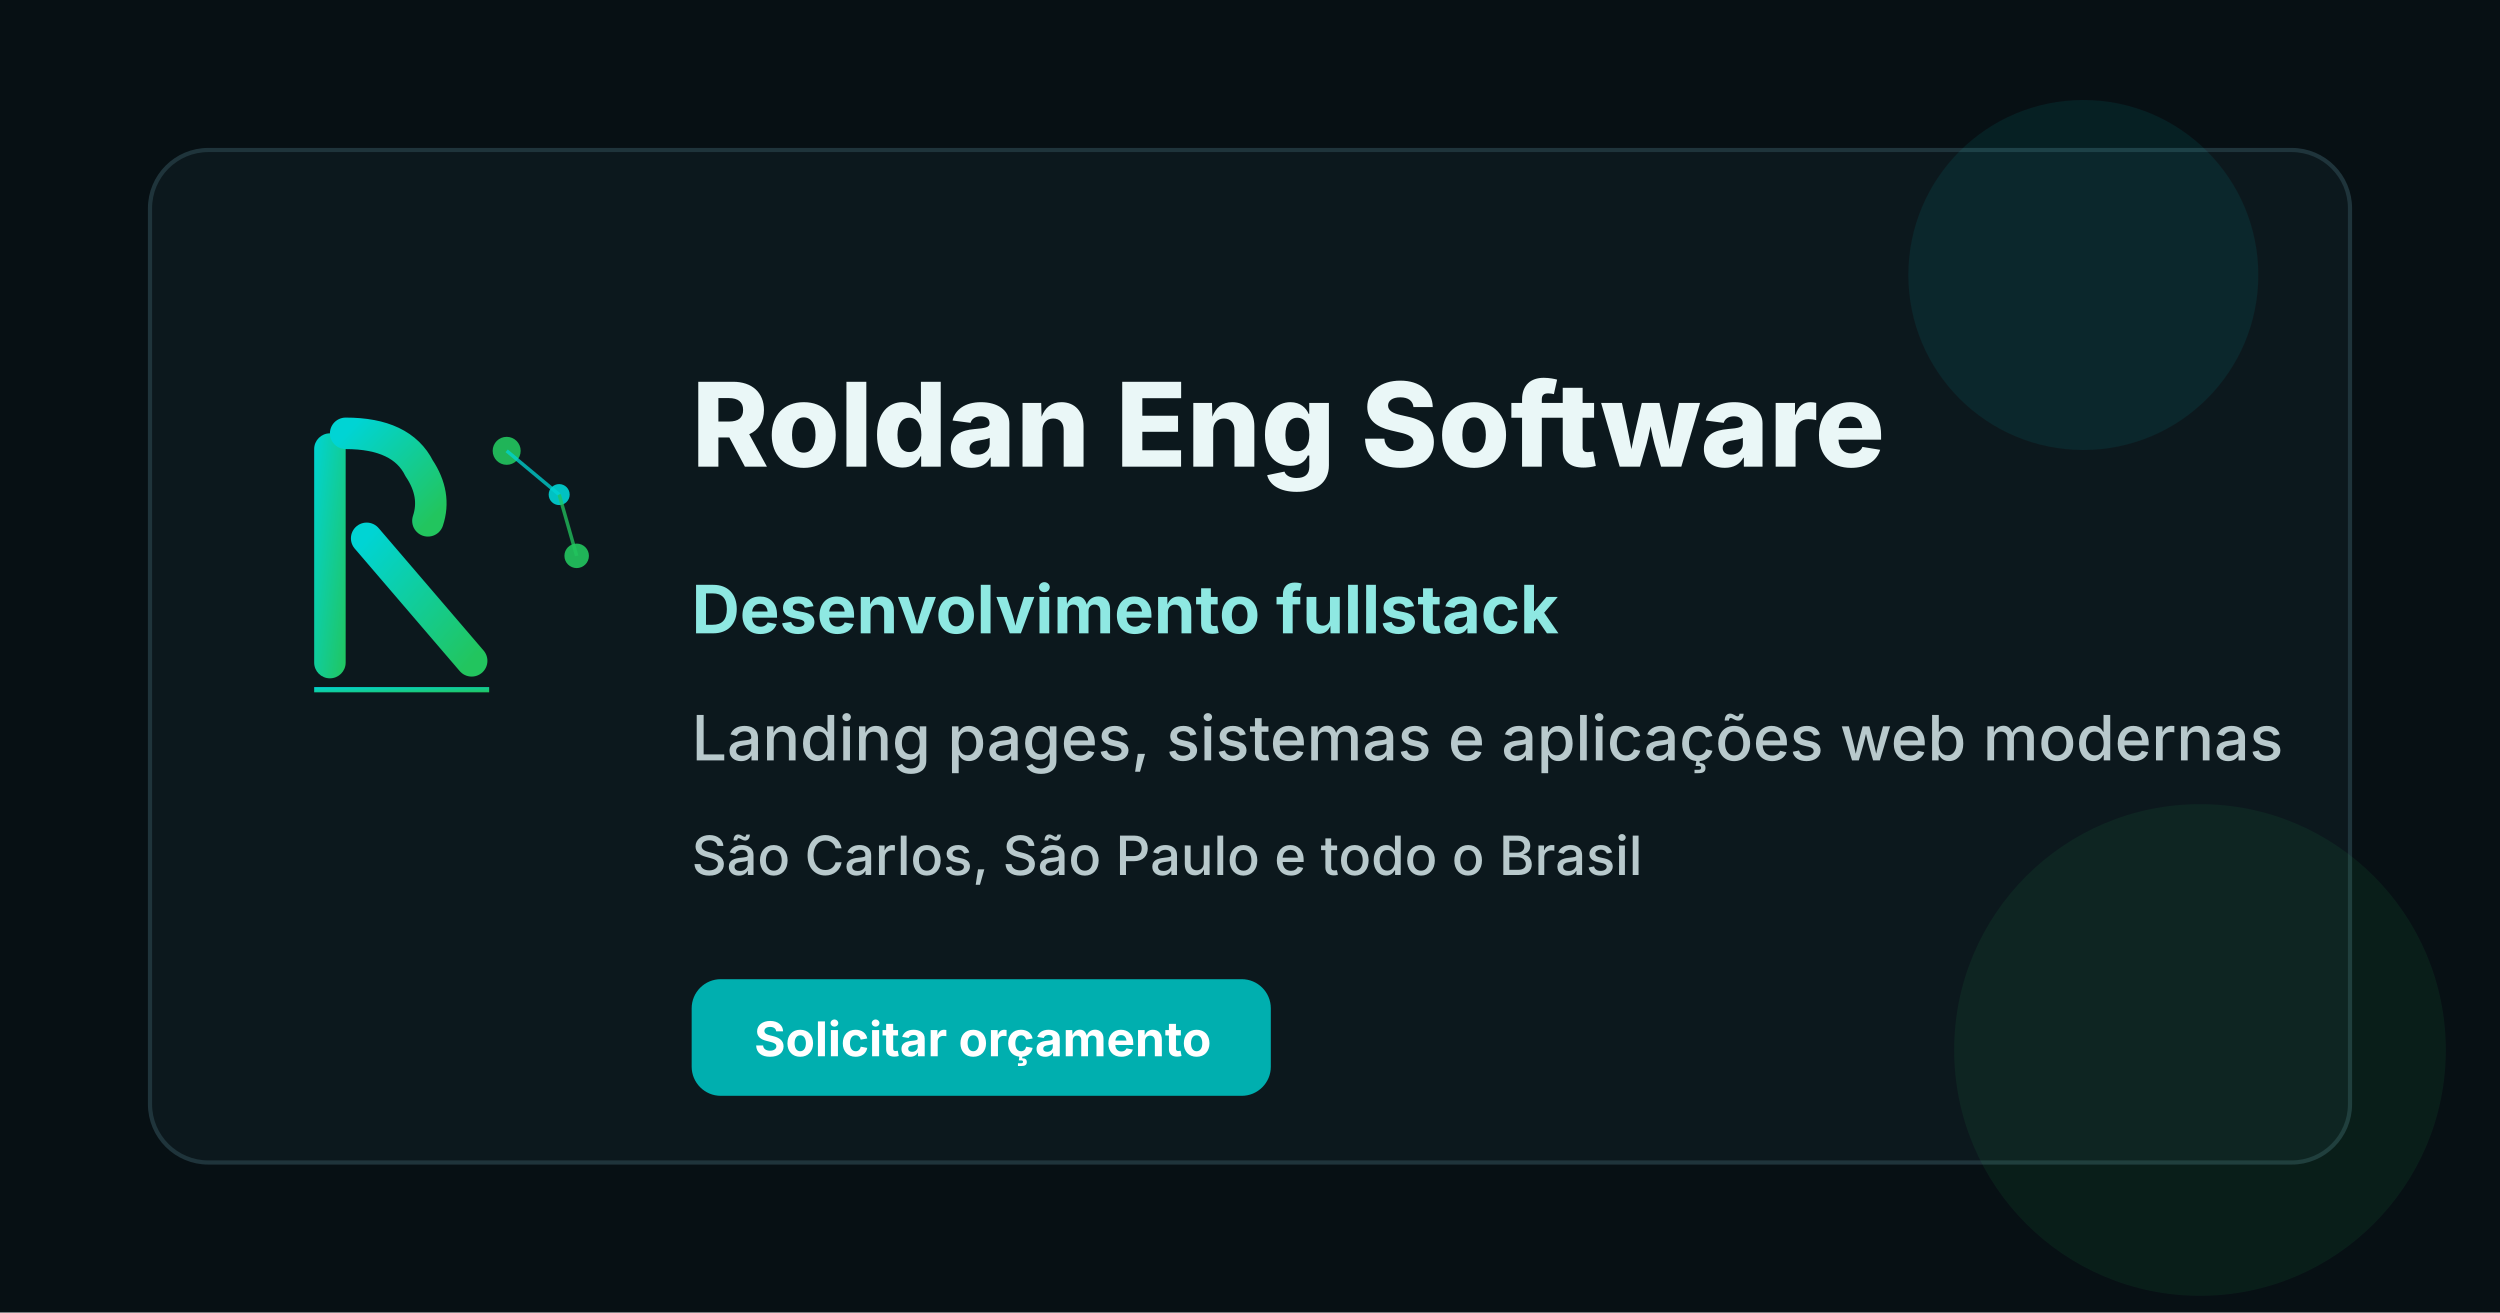
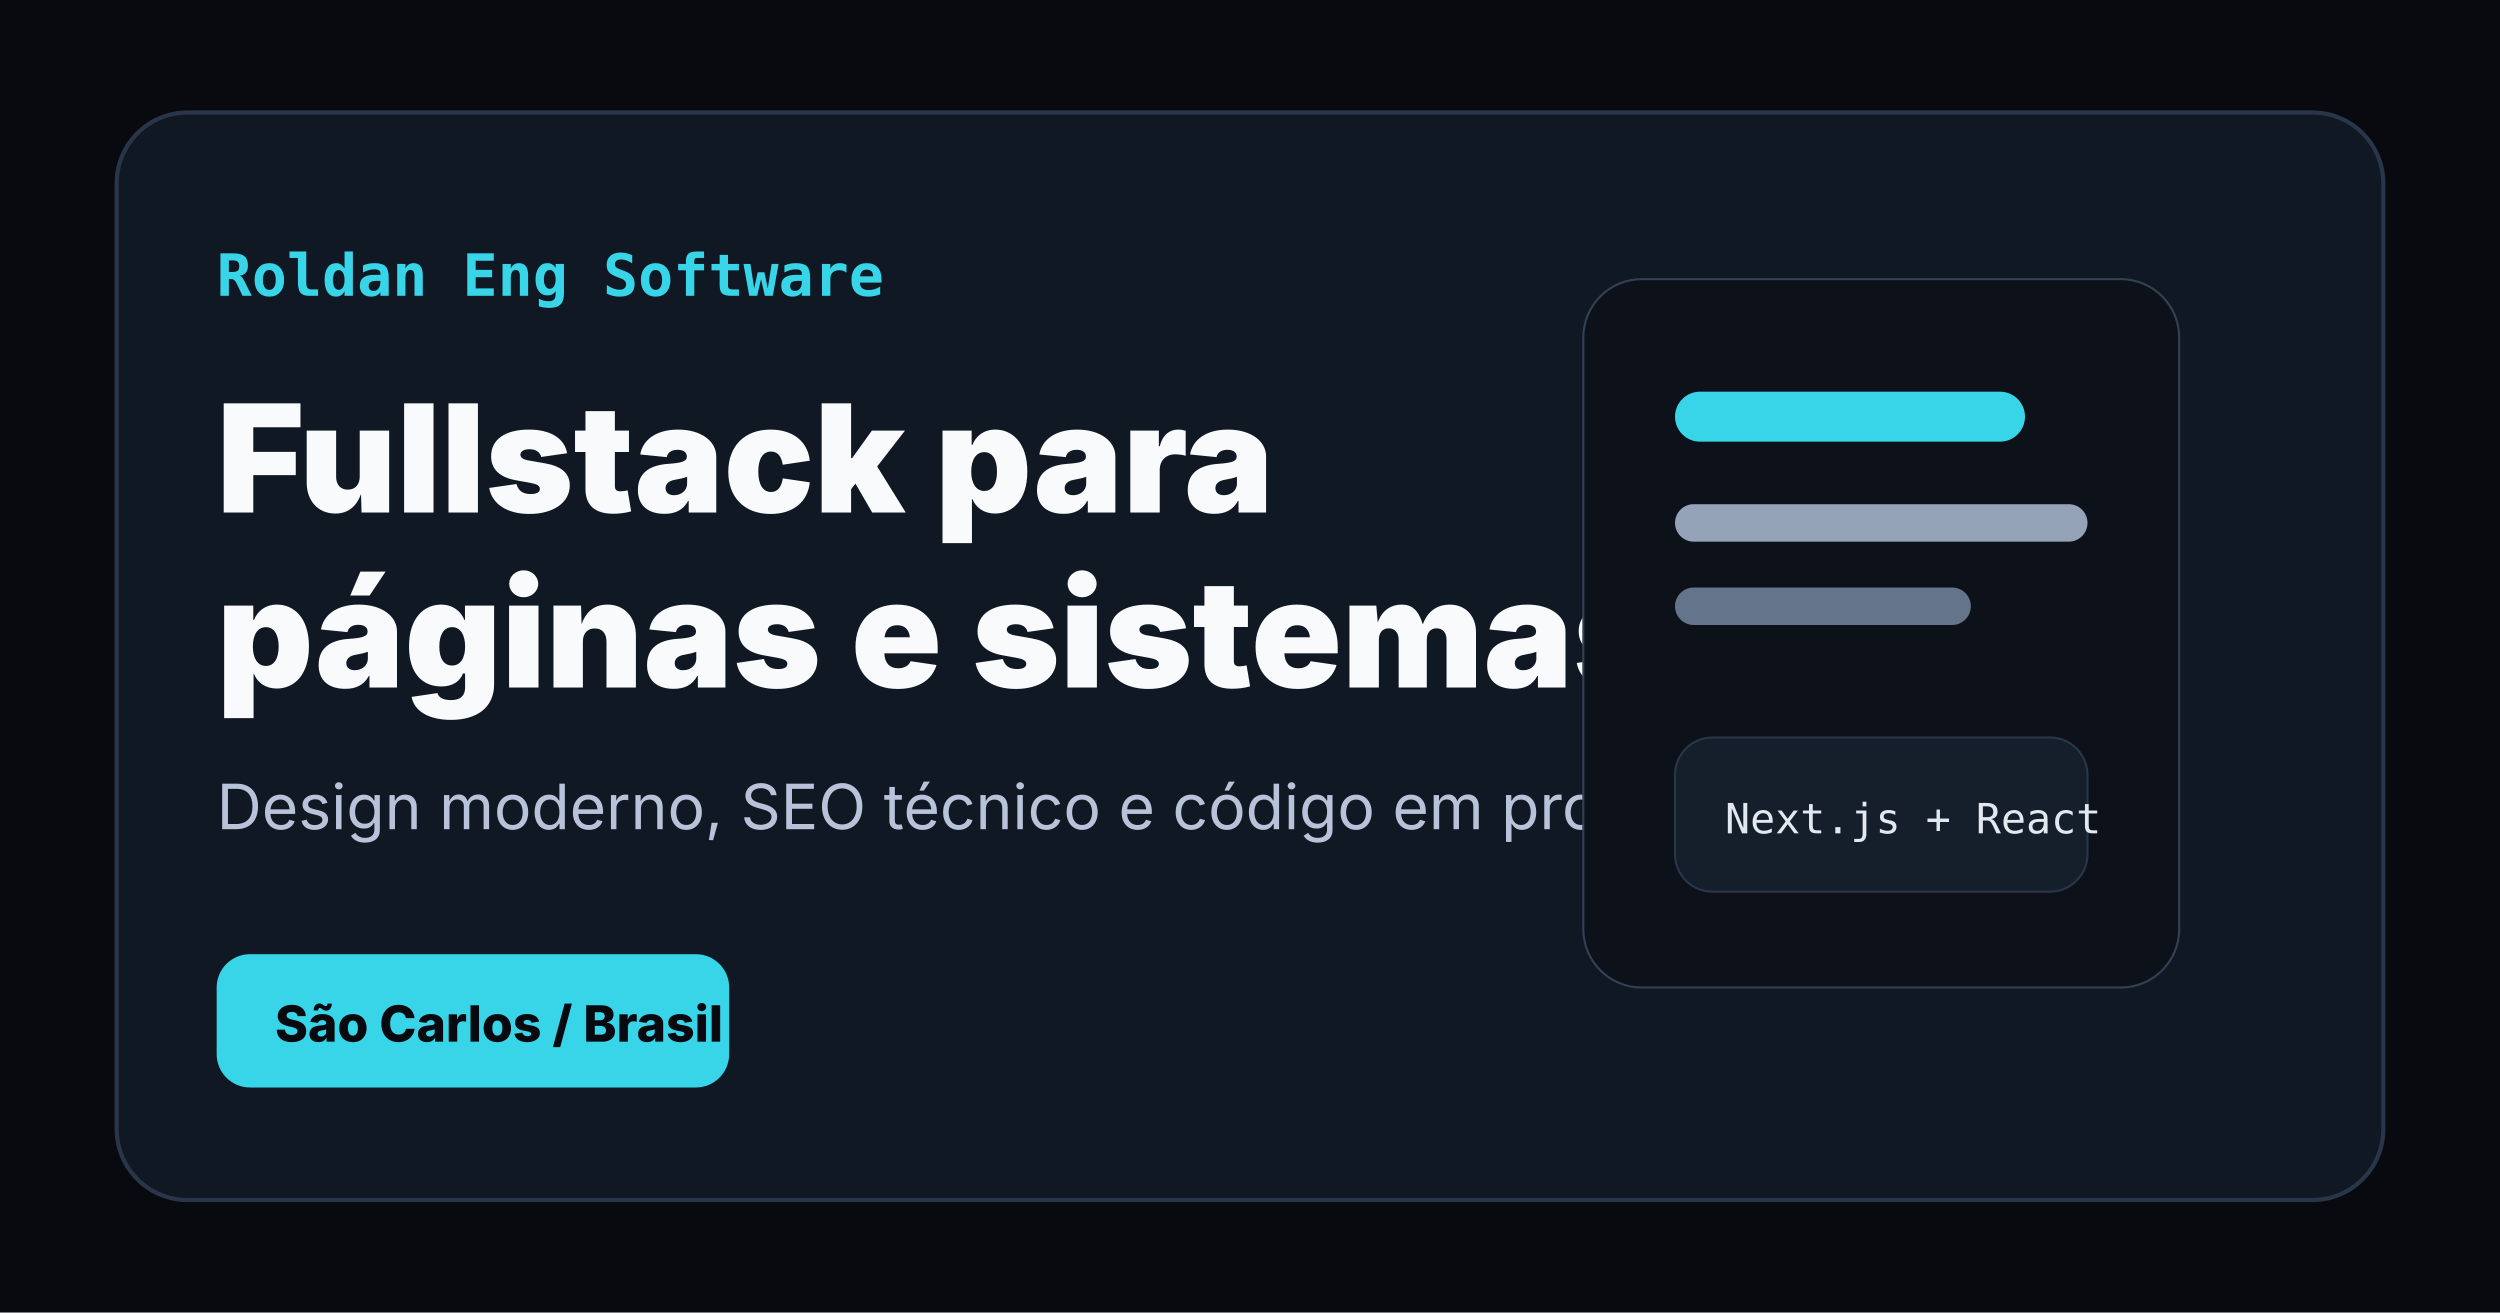
- <svg xmlns="http://www.w3.org/2000/svg" width="1200" height="630" viewBox="0 0 1200 630" fill="none">
-   <rect width="1200" height="630" fill="#071014" />
-   <rect x="72" y="72" width="1056" height="486" rx="28" fill="#0C181D" stroke="#1F343B" stroke-width="2" />
-   <circle cx="1000" cy="132" r="84" fill="#00D4D4" opacity="0.08" />
-   <circle cx="1056" cy="504" r="118" fill="#22C55E" opacity="0.08" />
-   <g transform="translate(92 166) scale(0.84)">
-     <defs>
-       <linearGradient id="logoGradient" x1="0%" y1="0%" x2="100%" y2="100%">
-         <stop offset="0%" stop-color="#00D4D4" />
-         <stop offset="100%" stop-color="#22C55E" />
-       </linearGradient>
-     </defs>
-     <rect x="70" y="50" width="18" height="140" fill="url(#logoGradient)" rx="9" />
-     <path d="M 88 50 Q 120 50 130 70 Q 140 85 135 100" fill="none" stroke="url(#logoGradient)" stroke-width="18" stroke-linecap="round" />
-     <line x1="100" y1="110" x2="160" y2="180" stroke="url(#logoGradient)" stroke-width="18" stroke-linecap="round" />
-     <circle cx="180" cy="60" r="8" fill="#22C55E" opacity="0.9" />
-     <circle cx="210" cy="85" r="6" fill="#00D4D4" opacity="0.9" />
-     <circle cx="220" cy="120" r="7" fill="#22C55E" opacity="0.9" />
-     <line x1="180" y1="60" x2="210" y2="85" stroke="#00D4D4" stroke-width="2" opacity="0.75" />
-     <line x1="210" y1="85" x2="220" y2="120" stroke="#22C55E" stroke-width="2" opacity="0.75" />
-     <rect x="70" y="195" width="100" height="3" fill="url(#logoGradient)" />
-   </g>
-   <text x="332" y="224" fill="#EAF7F7" font-family="Inter, Arial, sans-serif" font-size="56" font-weight="800">Roldan Eng Software</text>
-   <text x="332" y="304" fill="#8EE8E2" font-family="Inter, Arial, sans-serif" font-size="32" font-weight="700">Desenvolvimento fullstack</text>
-   <text x="332" y="365" fill="#B8C9CC" font-family="Inter, Arial, sans-serif" font-size="30" font-weight="500">Landing pages, sistemas e aplicações web modernas</text>
-   <text x="332" y="420" fill="#B8C9CC" font-family="Inter, Arial, sans-serif" font-size="26" font-weight="500">São Carlos, São Paulo e todo o Brasil</text>
-   <rect x="332" y="470" width="278" height="56" rx="14" fill="#00AFAF" />
-   <text x="362" y="507" fill="#FFFFFF" font-family="Inter, Arial, sans-serif" font-size="23" font-weight="700">Solicitar orçamento</text>
+ <svg xmlns="http://www.w3.org/2000/svg" width="1200" height="630" viewBox="0 0 1200 630" role="img" aria-labelledby="title desc">
+   <rect width="1200" height="630" fill="#080A0F" />
+   <rect x="56" y="54" width="1088" height="522" rx="34" fill="#101823" stroke="#29364A" stroke-width="2" />
+   <text x="104" y="142" fill="#38D5E8" font-family="JetBrains Mono, monospace" font-size="28" font-weight="700">Roldan Eng Software</text>
+   <text x="104" y="246" fill="#F8FAFC" font-family="Inter, Arial, sans-serif" font-size="72" font-weight="900">Fullstack para</text>
+   <text x="104" y="330" fill="#F8FAFC" font-family="Inter, Arial, sans-serif" font-size="72" font-weight="900">páginas e sistemas</text>
+   <text x="104" y="398" fill="#B8C2D8" font-family="Inter, Arial, sans-serif" font-size="30">Design moderno, SEO técnico e código em produção.</text>
+   <rect x="104" y="458" width="246" height="64" rx="16" fill="#38D5E8" />
+   <text x="132" y="500" fill="#080A0F" font-family="Inter, Arial, sans-serif" font-size="24" font-weight="800">São Carlos / Brasil</text>
+   <rect x="760" y="134" width="286" height="340" rx="28" fill="#0C111A" stroke="#334155" />
+   <rect x="804" y="188" width="168" height="24" rx="12" fill="#38D5E8" />
+   <rect x="804" y="242" width="198" height="18" rx="9" fill="#94A3B8" />
+   <rect x="804" y="282" width="142" height="18" rx="9" fill="#64748B" />
+   <rect x="804" y="354" width="198" height="74" rx="18" fill="#151E2B" stroke="#29364A" />
+   <text x="828" y="400" fill="#E2E8F0" font-family="JetBrains Mono, monospace" font-size="20">Next.js + React</text>
</svg>
